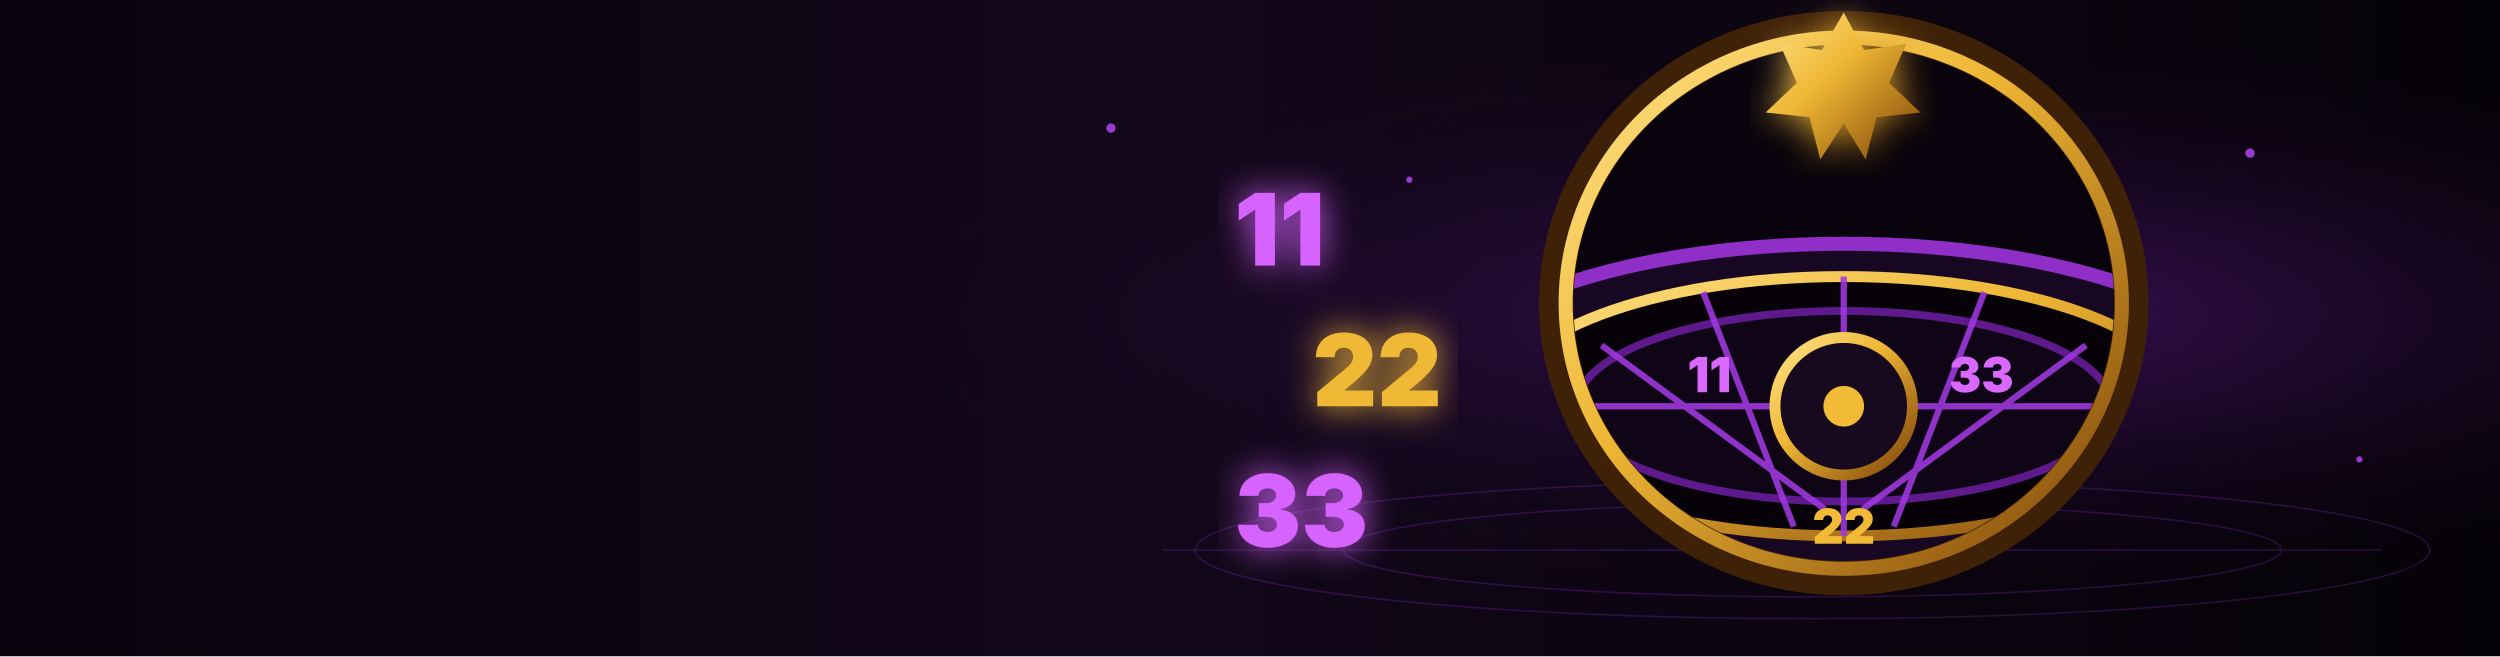
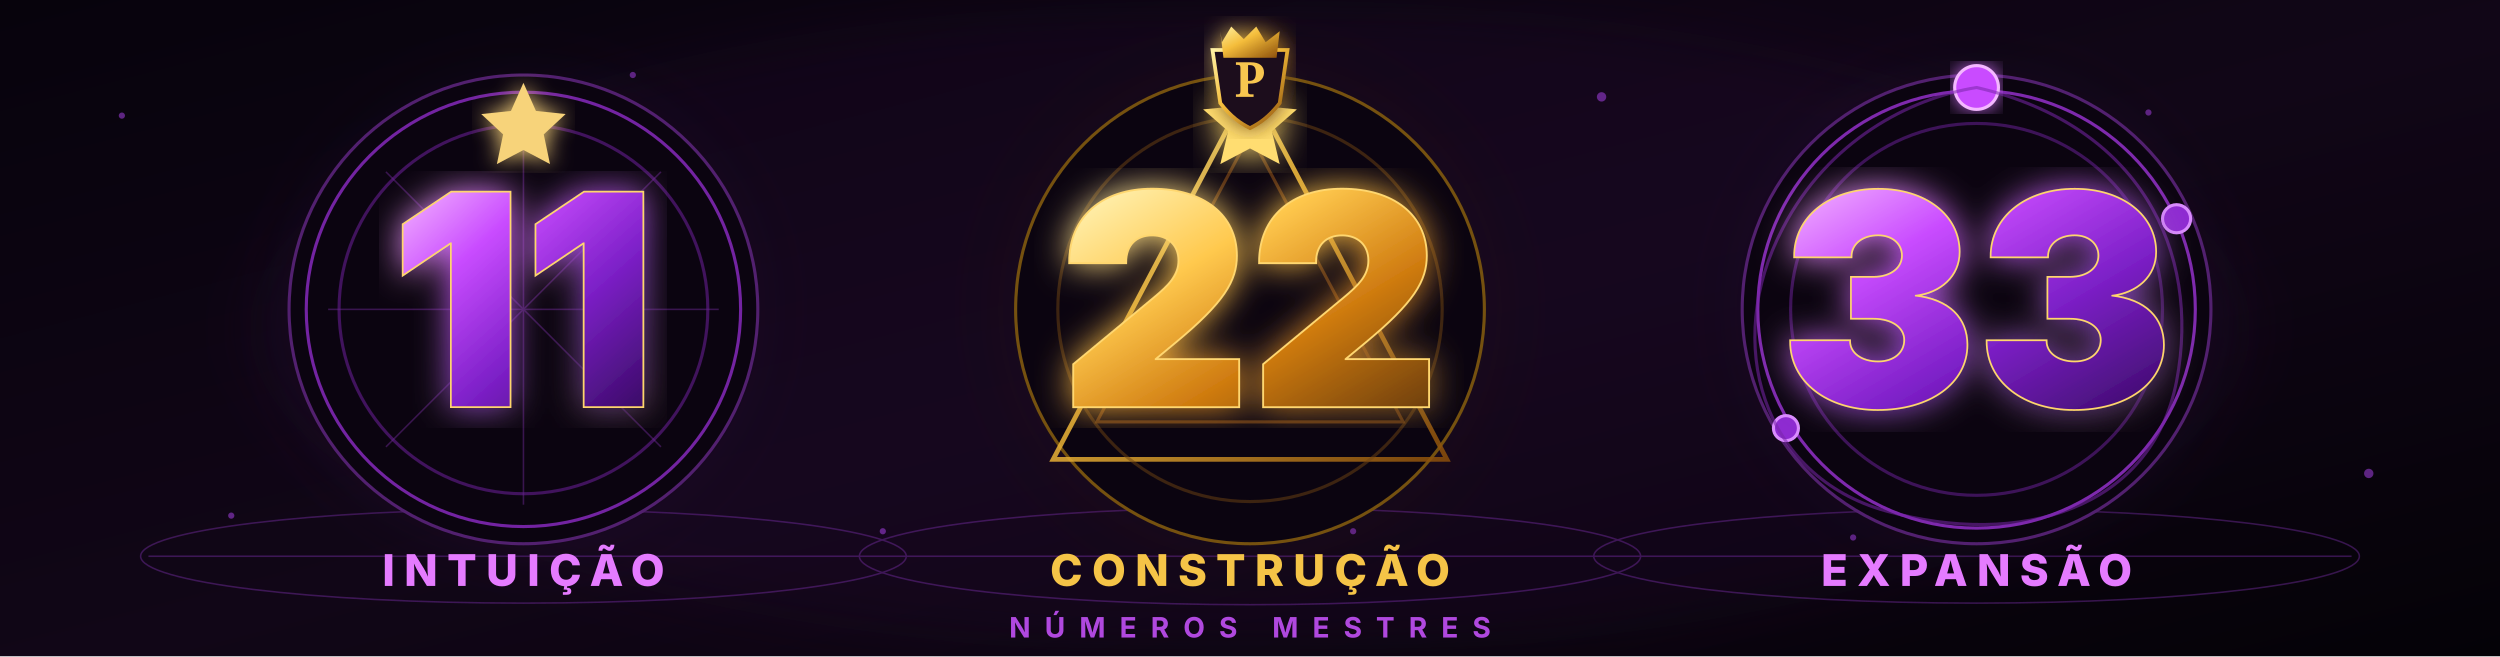
<svg xmlns="http://www.w3.org/2000/svg" viewBox="0 0 1600 420" role="img" aria-labelledby="t d">
  <defs>
-     <linearGradient id="bg" x1="0" y1="0" x2="1" y2="0">
-       <stop stop-color="#08030d" />
-       <stop offset=".45" stop-color="#12071a" />
-       <stop offset="1" stop-color="#050207" />
+     <linearGradient id="bg" x1="0" y1="0" x2="1" y2="1">
+       <stop stop-color="#07030c" />
+       <stop offset=".52" stop-color="#110617" />
+       <stop offset="1" stop-color="#040207" />
    </linearGradient>
-     <radialGradient id="halo" cx="77%" cy="48%" r="42%">
-       <stop stop-color="#5e178c" stop-opacity=".62" />
-       <stop offset="1" stop-color="#170722" stop-opacity="0" />
+     <radialGradient id="violetGlow">
+       <stop stop-color="#a92cff" stop-opacity=".78" />
+       <stop offset=".42" stop-color="#511078" stop-opacity=".32" />
+       <stop offset="1" stop-color="#12051a" stop-opacity="0" />
+     </radialGradient>
+     <radialGradient id="goldGlow">
+       <stop stop-color="#ffc84a" stop-opacity=".75" />
+       <stop offset=".42" stop-color="#6d3d09" stop-opacity=".30" />
+       <stop offset="1" stop-color="#160c03" stop-opacity="0" />
    </radialGradient>
    <linearGradient id="gold" x1="0" y1="0" x2="1" y2="1">
-       <stop stop-color="#ffe48a" />
-       <stop offset=".42" stop-color="#eeb634" />
-       <stop offset="1" stop-color="#7d4309" />
+       <stop stop-color="#fff1a3" />
+       <stop offset=".42" stop-color="#f4bd3b" />
+       <stop offset="1" stop-color="#8a4d0a" />
    </linearGradient>
-     <linearGradient id="violet" x1="0" y1="0" x2="1" y2="1">
-       <stop stop-color="#d96aff" />
-       <stop offset=".55" stop-color="#9630ea" />
-       <stop offset="1" stop-color="#471080" />
+     <linearGradient id="purple" x1="0" y1="0" x2="1" y2="1">
+       <stop stop-color="#f3b1ff" />
+       <stop offset=".28" stop-color="#c94cff" />
+       <stop offset=".62" stop-color="#7d20c8" />
+       <stop offset="1" stop-color="#3b0b68" />
    </linearGradient>
-     <filter id="g">
+     <linearGradient id="numGold" x1="0" y1="0" x2="1" y2="1">
+       <stop stop-color="#fff6bd" />
+       <stop offset=".34" stop-color="#ffc94e" />
+       <stop offset=".66" stop-color="#cf7b10" />
+       <stop offset="1" stop-color="#704008" />
+     </linearGradient>
+     <filter id="soft">
+       <feGaussianBlur stdDeviation="18" />
+     </filter>
+     <filter id="glow">
+       <feGaussianBlur stdDeviation="7" result="b" />
+       <feMerge>
+         <feMergeNode in="b" />
+         <feMergeNode in="SourceGraphic" />
+       </feMerge>
+     </filter>
+     <filter id="glowStrong">
      <feGaussianBlur stdDeviation="11" result="b" />
      <feMerge>
        <feMergeNode in="b" />
        <feMergeNode in="SourceGraphic" />
      </feMerge>
    </filter>
-     <clipPath id="m">
-       <ellipse cx="1180" cy="194" rx="178" ry="170" />
-     </clipPath>
  </defs>
  <rect width="1600" height="420" fill="url(#bg)" />
-   <rect width="1600" height="420" fill="url(#halo)" />
-   <g opacity=".22" stroke="#9e35e0" fill="none">
-     <ellipse cx="1160" cy="352" rx="395" ry="44" />
-     <ellipse cx="1160" cy="352" rx="300" ry="30" />
-     <path d="M744 352h780" />
+   <ellipse cx="800" cy="210" rx="640" ry="210" fill="#351044" opacity=".16" filter="url(#soft)" />
+   <g fill="#b847ff" opacity=".48">
+     <circle cx="78" cy="74" r="2" />
+     <circle cx="148" cy="330" r="2" />
+     <circle cx="268" cy="94" r="3" />
+     <circle cx="405" cy="48" r="2" />
+     <circle cx="565" cy="340" r="2" />
+     <circle cx="736" cy="68" r="2" />
+     <circle cx="866" cy="340" r="2" />
+     <circle cx="1025" cy="62" r="3" />
+     <circle cx="1186" cy="344" r="2" />
+     <circle cx="1375" cy="72" r="2" />
+     <circle cx="1516" cy="303" r="3" />
  </g>
-   <g clip-path="url(#m)">
-     <rect x="990" y="18" width="380" height="350" fill="#08030c" />
-     <ellipse cx="1180" cy="260" rx="270" ry="104" fill="#170722" stroke="#8f2fc8" stroke-width="9" />
-     <ellipse cx="1180" cy="260" rx="220" ry="83" fill="#060208" stroke="url(#gold)" stroke-width="7" />
-     <ellipse cx="1180" cy="260" rx="171" ry="61" fill="#100517" stroke="#5e1a8d" stroke-width="5" />
-     <g stroke="#9f38df" stroke-width="4" opacity=".88">
-       <path d="M1180 177v166M1090 187l58 150M1270 187l-58 150M1025 221l143 105M1335 221l-143 105M990 260h380" />
+   <g opacity=".38" fill="none" stroke="#8733bc">
+     <ellipse cx="335" cy="356" rx="245" ry="30" />
+     <ellipse cx="800" cy="356" rx="250" ry="31" />
+     <ellipse cx="1265" cy="356" rx="245" ry="30" />
+     <path d="M95 356h480M555 356h490M1025 356h480" />
+   </g>
+   <g transform="translate(335 198)">
+     <circle r="188" fill="url(#violetGlow)" opacity=".7" />
+     <circle r="150" fill="#0b0410" stroke="#52206f" stroke-width="2" />
+     <circle r="139" fill="none" stroke="#9f31df" stroke-width="2" opacity=".7" />
+     <circle r="118" fill="none" stroke="#5d1b86" stroke-width="2" opacity=".65" />
+     <g stroke="#67258e" opacity=".5">
+       <path d="M-125 0h250" />
+       <path d="M0-125v250" />
+       <path d="M-88-88l176 176" />
+       <path d="M88-88L-88 88" />
    </g>
-     <circle cx="1180" cy="260" r="44" fill="#17091e" stroke="url(#gold)" stroke-width="7" />
-     <circle cx="1180" cy="260" r="13" fill="#f2bb37" />
-     <g font-family="Inter,Arial" font-size="31" font-weight="900" text-anchor="middle">
-       <text x="1094" y="251" fill="#d968ff">11</text>
-       <text x="1180" y="348" fill="#f2bb37">22</text>
-       <text x="1268" y="251" fill="#d968ff">33</text>
-     </g>
+     <path d="M0-145l8 18 19 2-14 13 4 19-17-9-17 9 4-19-14-13 19-2z" fill="#f7d37a" filter="url(#glow)" />
+     <text x="0" y="62" text-anchor="middle" font-family="Sora,Inter,Arial" font-size="188" font-weight="900" fill="url(#purple)" stroke="#ffd66c" stroke-width="2.2" paint-order="stroke" filter="url(#glowStrong)">11</text>
+     <text x="0" y="177" text-anchor="middle" font-family="Sora,Inter,Arial" font-size="28" font-weight="800" letter-spacing="6" fill="#e57bff">INTUIÇÃO</text>
  </g>
-   <ellipse cx="1180" cy="194" rx="184" ry="176" fill="none" stroke="#3f2108" stroke-width="22" />
-   <ellipse cx="1180" cy="194" rx="178" ry="170" fill="none" stroke="url(#gold)" stroke-width="9" />
-   <path d="M1180 8l13 24 27-4-11 25 20 19-28 3-7 27-14-23-15 23-7-27-28-3 20-19-11-25 27 4z" fill="url(#gold)" filter="url(#g)" />
-   <g filter="url(#g)" font-family="Sora,Inter,Arial" font-weight="900">
-     <text x="790" y="170" fill="#d764ff" font-size="64">11</text>
-     <text x="840" y="260" fill="#f0b936" font-size="64">22</text>
-     <text x="790" y="350" fill="#d764ff" font-size="64">33</text>
+   <g transform="translate(800 198)">
+     <circle r="196" fill="url(#goldGlow)" opacity=".72" />
+     <circle r="150" fill="#0b0410" stroke="#75510f" stroke-width="2" />
+     <path d="M0-143L126 96H-126Z" fill="none" stroke="url(#gold)" stroke-width="3" opacity=".86" />
+     <path d="M0-112L98 72H-98Z" fill="none" stroke="#8a4c17" stroke-width="2" opacity=".6" />
+     <circle r="123" fill="none" stroke="#6f4312" stroke-width="2" opacity=".5" />
+     <path d="M0-150l9 20 21 2-16 14 5 21-19-10-19 10 5-21-16-14 21-2z" fill="#ffdd71" filter="url(#glowStrong)" />
+     <text x="0" y="62" text-anchor="middle" font-family="Sora,Inter,Arial" font-size="188" font-weight="900" fill="url(#numGold)" stroke="#ffd76f" stroke-width="2.4" paint-order="stroke" filter="url(#glowStrong)">22</text>
+     <text x="0" y="177" text-anchor="middle" font-family="Sora,Inter,Arial" font-size="28" font-weight="800" letter-spacing="6" fill="#f5c447">CONSTRUÇÃO</text>
  </g>
-   <g fill="#bc49ff" opacity=".78">
-     <circle cx="711" cy="82" r="3" />
-     <circle cx="902" cy="115" r="2" />
-     <circle cx="1440" cy="98" r="3" />
-     <circle cx="1510" cy="294" r="2" />
+   <g transform="translate(1265 198)">
+     <circle r="188" fill="url(#violetGlow)" opacity=".72" />
+     <circle r="150" fill="#0b0410" stroke="#52206f" stroke-width="2" />
+     <circle r="140" fill="none" stroke="#aa37ea" stroke-width="2" opacity=".72" />
+     <circle r="119" fill="none" stroke="#5f1d89" stroke-width="2" opacity=".6" />
+     <circle cx="0" cy="-142" r="14" fill="#c94cff" stroke="#f4b8ff" stroke-width="2" filter="url(#glow)" />
+     <circle cx="128" cy="-58" r="9" fill="#8e2bd1" stroke="#da8cff" stroke-width="2" />
+     <circle cx="-122" cy="76" r="8" fill="#8e2bd1" stroke="#da8cff" stroke-width="2" />
+     <path d="M0-142C104-118 144-38 128 46C112 128 28 153-58 129C-137 107-163 22-124-52C-95-108-43-135 0-142Z" fill="none" stroke="#7825aa" stroke-width="2" opacity=".55" />
+     <text x="0" y="62" text-anchor="middle" font-family="Sora,Inter,Arial" font-size="188" font-weight="900" fill="url(#purple)" stroke="#ffd66c" stroke-width="2.2" paint-order="stroke" filter="url(#glowStrong)">33</text>
+     <text x="0" y="177" text-anchor="middle" font-family="Sora,Inter,Arial" font-size="28" font-weight="800" letter-spacing="6" fill="#e57bff">EXPANSÃO</text>
  </g>
+   <g transform="translate(800 32)" filter="url(#glow)">
+     <path d="M-24 0h48l-5 34c-7 9-13 13-19 16-6-3-12-7-19-16z" fill="#1b091f" stroke="url(#gold)" stroke-width="2.4" />
+     <path d="M-18-5l6-10 8 8 8-8 6 10 9-7-2 17h-34l-2-17z" fill="url(#gold)" />
+     <text x="0" y="30" text-anchor="middle" font-family="Georgia,serif" font-size="31" font-weight="700" fill="#f7c64f">P</text>
+   </g>
+   <text x="800" y="408" text-anchor="middle" font-family="Sora,Inter,Arial" font-size="18" font-weight="700" letter-spacing="9" fill="#b84ce9" opacity=".95">NÚMEROS MESTRES</text>
</svg>
